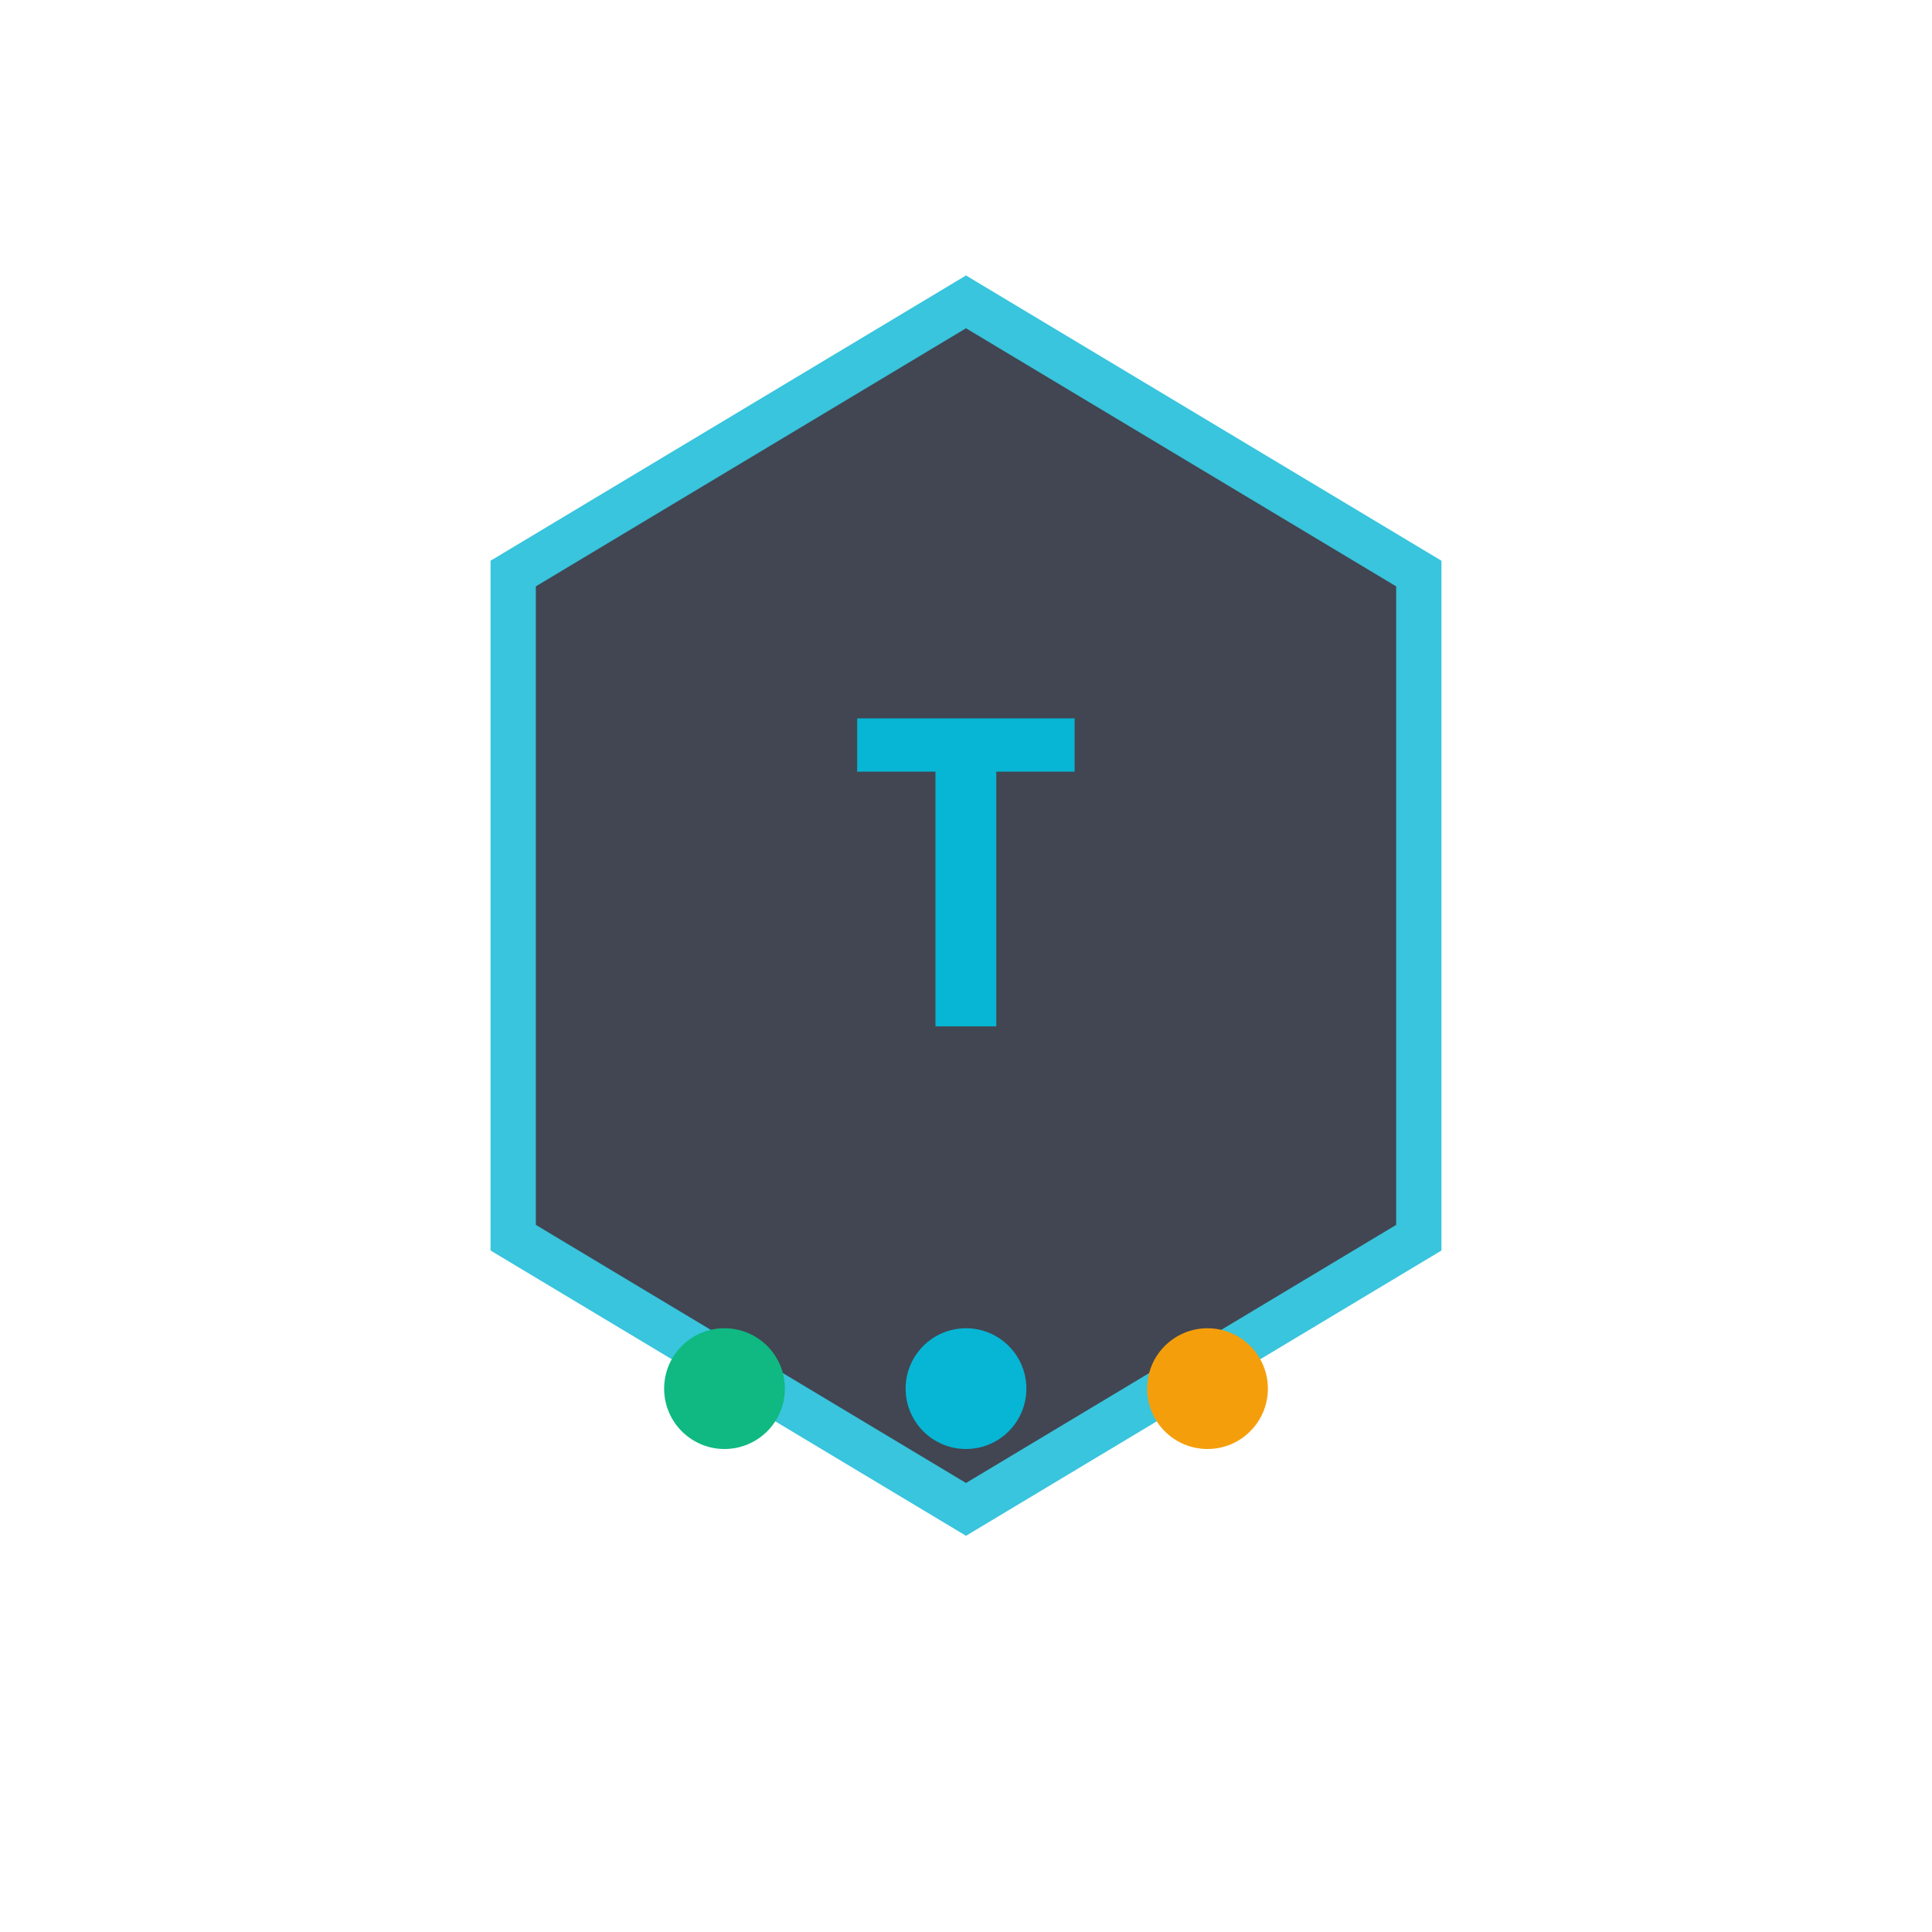
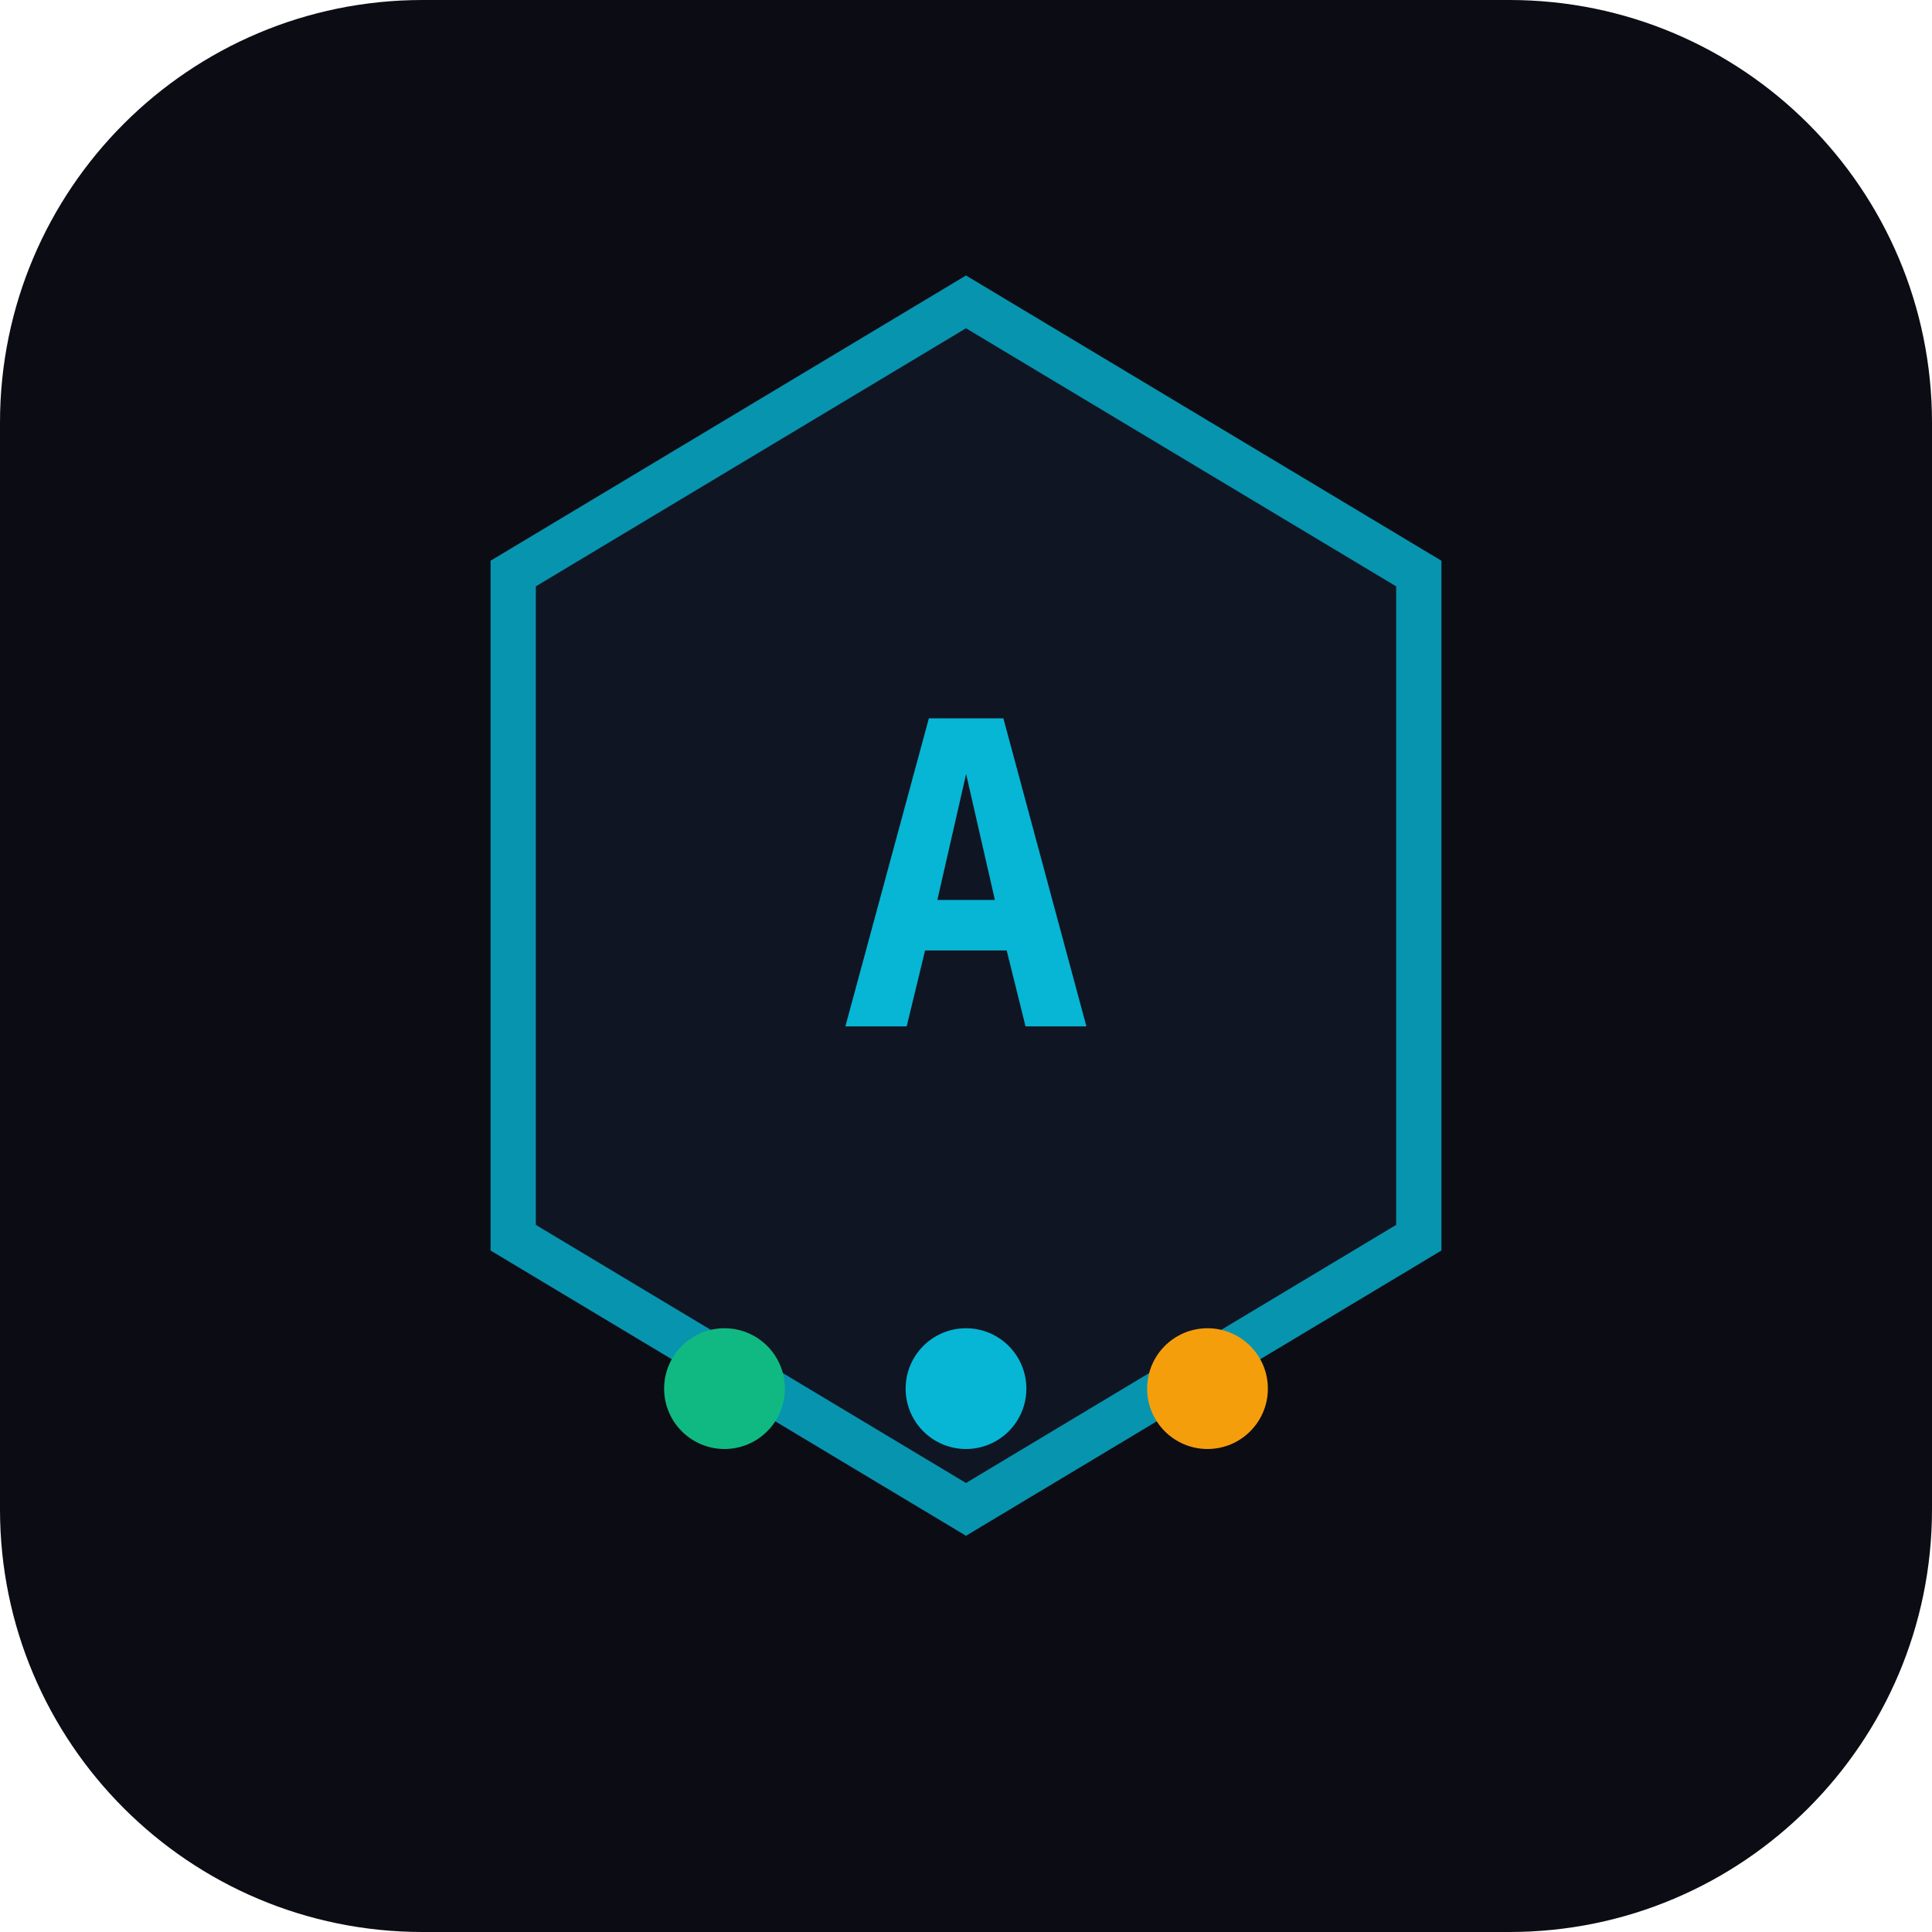
<svg xmlns="http://www.w3.org/2000/svg" width="64" height="64" viewBox="0 0 64 64">
+   <rect width="64" height="64" rx="14" fill="#0c0c14" />
  <path d="M32 10 L47 19 L47 41 L32 50 L17 41 L17 19 Z" fill="#111827" stroke="#06b6d4" stroke-width="1.5" opacity="0.8" />
-   <text x="32" y="34" text-anchor="middle" font-size="14" font-weight="700" fill="#06b6d4" font-family="monospace">T</text>
+   <text x="32" y="34" text-anchor="middle" font-size="14" font-weight="700" fill="#06b6d4" font-family="monospace">A</text>
  <circle cx="24" cy="46" r="2" fill="#10b981" />
  <circle cx="32" cy="46" r="2" fill="#06b6d4" />
  <circle cx="40" cy="46" r="2" fill="#f59e0b" />
</svg>
